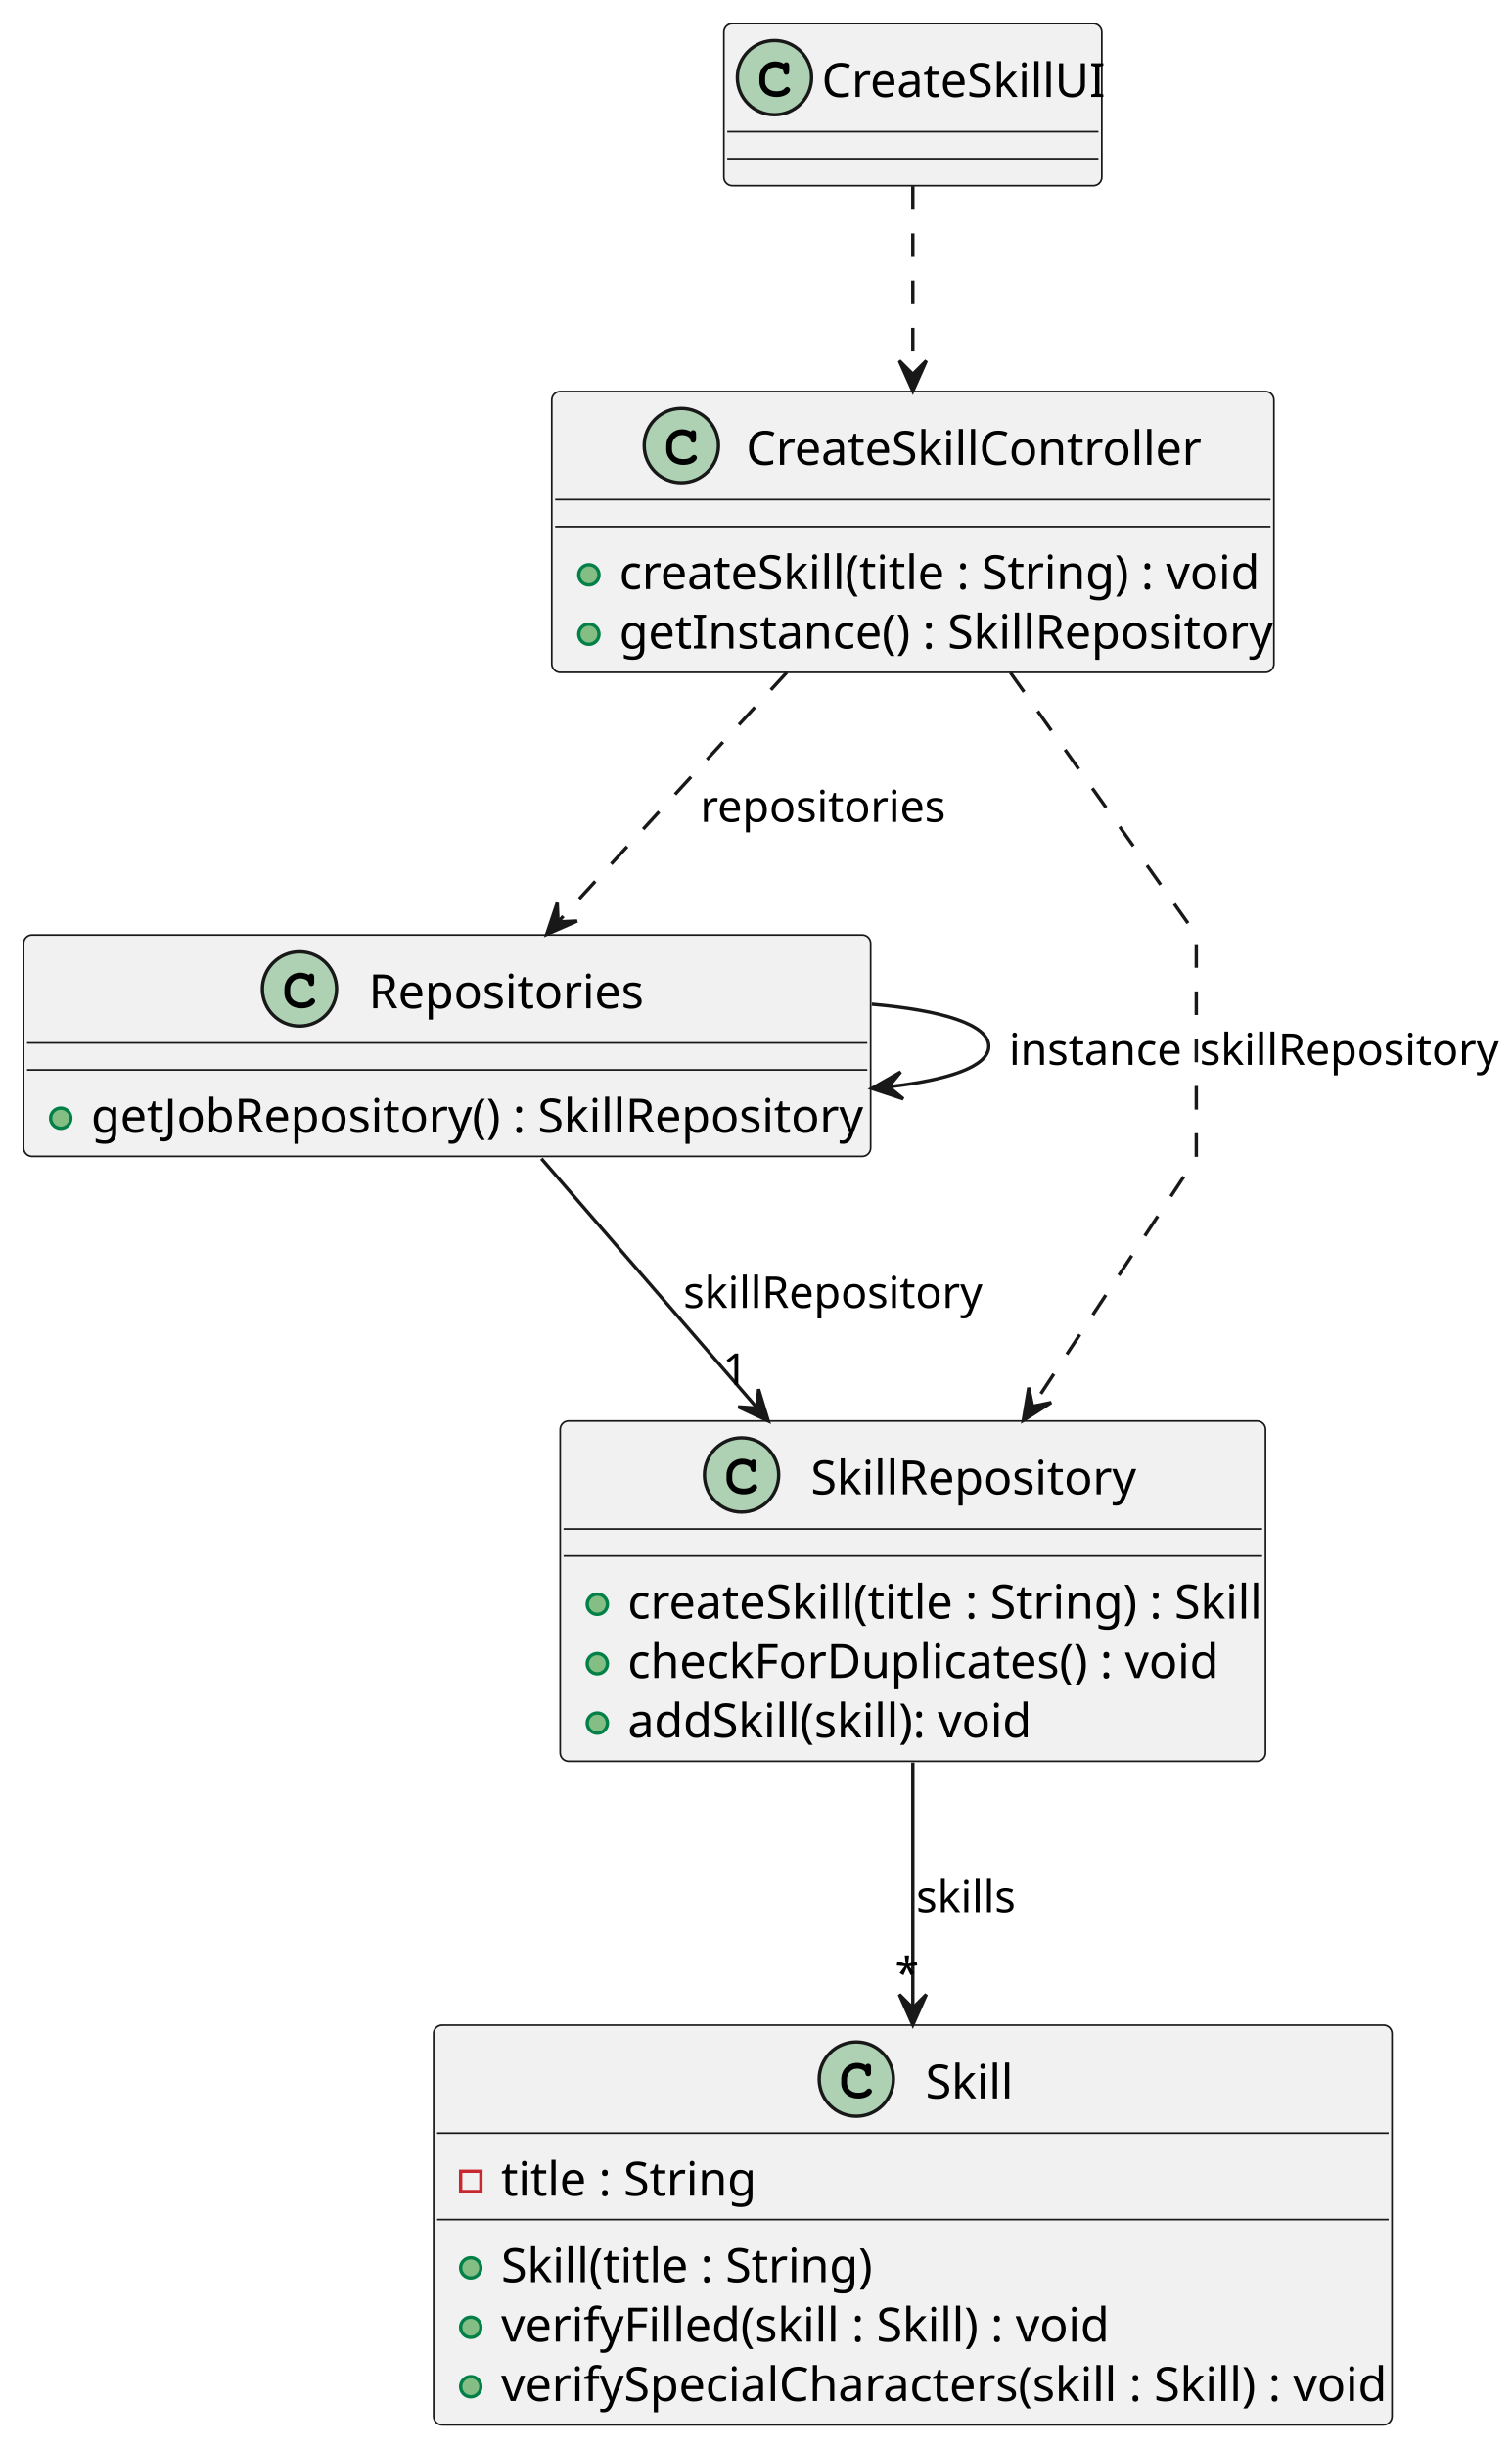
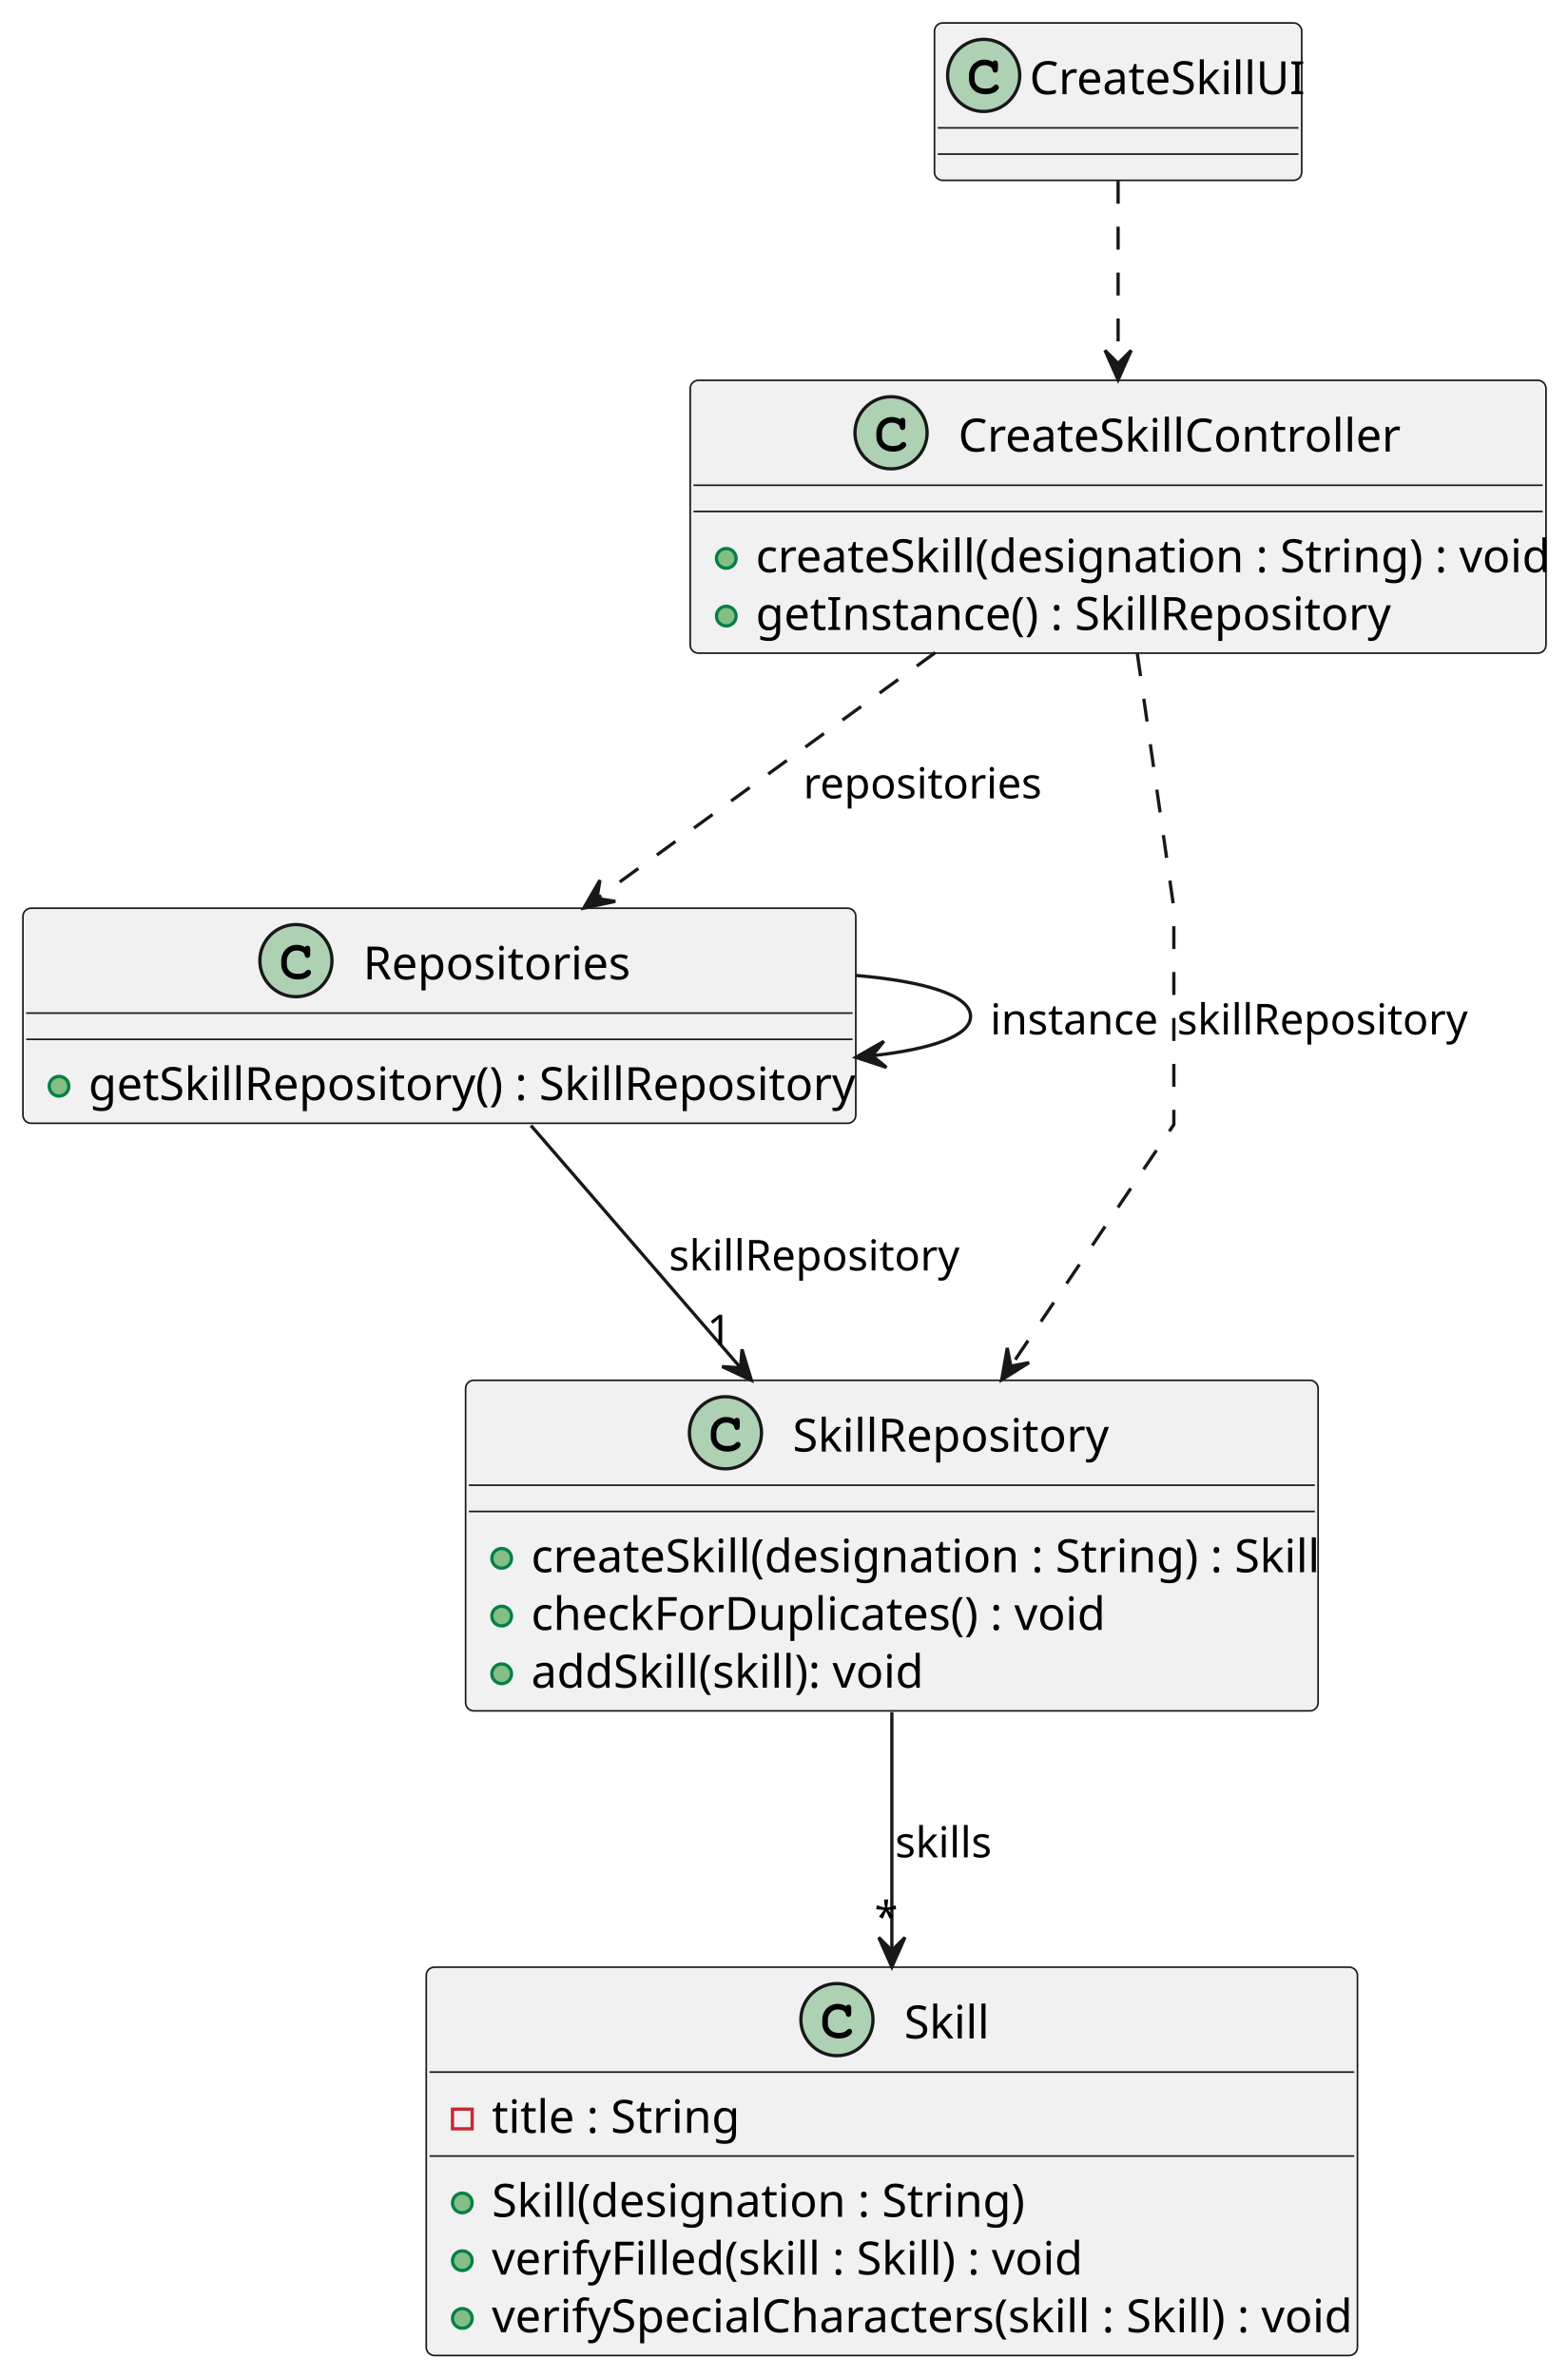
- <svg xmlns="http://www.w3.org/2000/svg" contentStyleType="text/css" height="725px" preserveAspectRatio="none" style="width:448px;height:725px;background:#FFFFFF;" version="1.1" viewBox="0 0 448 725" width="448px" zoomAndPan="magnify">
+ <svg xmlns="http://www.w3.org/2000/svg" contentStyleType="text/css" height="725px" preserveAspectRatio="none" style="width:478px;height:725px;background:#FFFFFF;" version="1.1" viewBox="0 0 478 725" width="478px" zoomAndPan="magnify">
  <defs />
  <g>
    <g id="elem_CreateSkillUI">
-       <rect codeLine="7" fill="#F1F1F1" height="48" id="CreateSkillUI" rx="2.5" ry="2.5" style="stroke:#181818;stroke-width:0.5;" width="112" x="214.5" y="7" />
-       <ellipse cx="229.5" cy="23" fill="#ADD1B2" rx="11" ry="11" style="stroke:#181818;stroke-width:1.0;" />
-       <path d="M232.266,18.875 Q232.422,18.656 232.609,18.547 Q232.797,18.438 233.016,18.438 Q233.391,18.438 233.625,18.703 Q233.859,18.953 233.859,19.562 L233.859,21.016 Q233.859,21.625 233.625,21.891 Q233.391,22.156 233.016,22.156 Q232.672,22.156 232.469,21.953 Q232.266,21.766 232.156,21.25 Q232.109,20.891 231.922,20.703 Q231.594,20.328 230.984,20.109 Q230.375,19.891 229.75,19.891 Q228.984,19.891 228.344,20.219 Q227.719,20.547 227.219,21.297 Q226.734,22.047 226.734,23.078 L226.734,24.172 Q226.734,25.406 227.625,26.234 Q228.516,27.047 230.109,27.047 Q231.047,27.047 231.703,26.797 Q232.094,26.641 232.516,26.203 Q232.781,25.938 232.922,25.859 Q233.078,25.781 233.281,25.781 Q233.609,25.781 233.859,26.047 Q234.125,26.297 234.125,26.641 Q234.125,26.984 233.781,27.391 Q233.281,27.969 232.484,28.297 Q231.406,28.75 230.109,28.75 Q228.594,28.75 227.391,28.125 Q226.406,27.625 225.719,26.562 Q225.031,25.484 225.031,24.203 L225.031,23.047 Q225.031,21.719 225.641,20.578 Q226.266,19.422 227.359,18.812 Q228.453,18.188 229.688,18.188 Q230.422,18.188 231.062,18.359 Q231.719,18.516 232.266,18.875 Z " fill="#000000" />
-       <text fill="#000000" font-family="sans-serif" font-size="14" lengthAdjust="spacing" textLength="80" x="243.5" y="28.729">CreateSkillUI</text>
-       <line style="stroke:#181818;stroke-width:0.5;" x1="215.5" x2="325.5" y1="39" y2="39" />
-       <line style="stroke:#181818;stroke-width:0.5;" x1="215.5" x2="325.5" y1="47" y2="47" />
+       <rect codeLine="7" fill="#F1F1F1" height="48" id="CreateSkillUI" rx="2.5" ry="2.5" style="stroke:#181818;stroke-width:0.5;" width="112" x="285" y="7" />
+       <ellipse cx="300" cy="23" fill="#ADD1B2" rx="11" ry="11" style="stroke:#181818;stroke-width:1.0;" />
+       <path d="M302.766,18.875 Q302.922,18.656 303.109,18.547 Q303.297,18.438 303.516,18.438 Q303.891,18.438 304.125,18.703 Q304.359,18.953 304.359,19.562 L304.359,21.016 Q304.359,21.625 304.125,21.891 Q303.891,22.156 303.516,22.156 Q303.172,22.156 302.969,21.953 Q302.766,21.766 302.656,21.25 Q302.609,20.891 302.422,20.703 Q302.094,20.328 301.484,20.109 Q300.875,19.891 300.25,19.891 Q299.484,19.891 298.844,20.219 Q298.219,20.547 297.719,21.297 Q297.234,22.047 297.234,23.078 L297.234,24.172 Q297.234,25.406 298.125,26.234 Q299.016,27.047 300.609,27.047 Q301.547,27.047 302.203,26.797 Q302.594,26.641 303.016,26.203 Q303.281,25.938 303.422,25.859 Q303.578,25.781 303.781,25.781 Q304.109,25.781 304.359,26.047 Q304.625,26.297 304.625,26.641 Q304.625,26.984 304.281,27.391 Q303.781,27.969 302.984,28.297 Q301.906,28.75 300.609,28.75 Q299.094,28.75 297.891,28.125 Q296.906,27.625 296.219,26.562 Q295.531,25.484 295.531,24.203 L295.531,23.047 Q295.531,21.719 296.141,20.578 Q296.766,19.422 297.859,18.812 Q298.953,18.188 300.188,18.188 Q300.922,18.188 301.562,18.359 Q302.219,18.516 302.766,18.875 Z " fill="#000000" />
+       <text fill="#000000" font-family="sans-serif" font-size="14" lengthAdjust="spacing" textLength="80" x="314" y="28.729">CreateSkillUI</text>
+       <line style="stroke:#181818;stroke-width:0.5;" x1="286" x2="396" y1="39" y2="39" />
+       <line style="stroke:#181818;stroke-width:0.5;" x1="286" x2="396" y1="47" y2="47" />
    </g>
    <g id="elem_CreateSkillController">
-       <rect codeLine="10" fill="#F1F1F1" height="83.219" id="CreateSkillController" rx="2.5" ry="2.5" style="stroke:#181818;stroke-width:0.5;" width="214" x="163.5" y="116" />
-       <ellipse cx="201.9" cy="132" fill="#ADD1B2" rx="11" ry="11" style="stroke:#181818;stroke-width:1.0;" />
-       <path d="M204.666,127.875 Q204.822,127.656 205.009,127.547 Q205.197,127.438 205.416,127.438 Q205.791,127.438 206.025,127.703 Q206.259,127.953 206.259,128.562 L206.259,130.016 Q206.259,130.625 206.025,130.891 Q205.791,131.156 205.416,131.156 Q205.072,131.156 204.869,130.953 Q204.666,130.766 204.556,130.25 Q204.509,129.891 204.322,129.703 Q203.994,129.328 203.384,129.109 Q202.775,128.891 202.15,128.891 Q201.384,128.891 200.744,129.219 Q200.119,129.547 199.619,130.297 Q199.134,131.047 199.134,132.078 L199.134,133.172 Q199.134,134.406 200.025,135.234 Q200.916,136.047 202.509,136.047 Q203.447,136.047 204.103,135.797 Q204.494,135.641 204.916,135.203 Q205.181,134.938 205.322,134.859 Q205.478,134.781 205.681,134.781 Q206.009,134.781 206.259,135.047 Q206.525,135.297 206.525,135.641 Q206.525,135.984 206.181,136.391 Q205.681,136.969 204.884,137.297 Q203.806,137.75 202.509,137.75 Q200.994,137.75 199.791,137.125 Q198.806,136.625 198.119,135.562 Q197.431,134.484 197.431,133.203 L197.431,132.047 Q197.431,130.719 198.041,129.578 Q198.666,128.422 199.759,127.812 Q200.853,127.188 202.088,127.188 Q202.822,127.188 203.463,127.359 Q204.119,127.516 204.666,127.875 Z " fill="#000000" />
-       <text fill="#000000" font-family="sans-serif" font-size="14" lengthAdjust="spacing" textLength="130" x="221.1" y="137.728">CreateSkillController</text>
-       <line style="stroke:#181818;stroke-width:0.5;" x1="164.5" x2="376.5" y1="148" y2="148" />
-       <line style="stroke:#181818;stroke-width:0.5;" x1="164.5" x2="376.5" y1="156" y2="156" />
-       <ellipse cx="174.5" cy="170.305" fill="#84BE84" rx="3" ry="3" style="stroke:#038048;stroke-width:1.0;" />
-       <text fill="#000000" font-family="sans-serif" font-size="14" lengthAdjust="spacing" textLength="184" x="183.5" y="174.533">createSkill(title : String) : void</text>
-       <ellipse cx="174.5" cy="187.914" fill="#84BE84" rx="3" ry="3" style="stroke:#038048;stroke-width:1.0;" />
-       <text fill="#000000" font-family="sans-serif" font-size="14" lengthAdjust="spacing" textLength="188" x="183.5" y="192.143">getInstance() : SkillRepository</text>
+       <rect codeLine="10" fill="#F1F1F1" height="83.219" id="CreateSkillController" rx="2.5" ry="2.5" style="stroke:#181818;stroke-width:0.5;" width="261" x="210.5" y="116" />
+       <ellipse cx="271.75" cy="132" fill="#ADD1B2" rx="11" ry="11" style="stroke:#181818;stroke-width:1.0;" />
+       <path d="M274.516,127.875 Q274.672,127.656 274.859,127.547 Q275.047,127.438 275.266,127.438 Q275.641,127.438 275.875,127.703 Q276.109,127.953 276.109,128.562 L276.109,130.016 Q276.109,130.625 275.875,130.891 Q275.641,131.156 275.266,131.156 Q274.922,131.156 274.719,130.953 Q274.516,130.766 274.406,130.25 Q274.359,129.891 274.172,129.703 Q273.844,129.328 273.234,129.109 Q272.625,128.891 272,128.891 Q271.234,128.891 270.594,129.219 Q269.969,129.547 269.469,130.297 Q268.984,131.047 268.984,132.078 L268.984,133.172 Q268.984,134.406 269.875,135.234 Q270.766,136.047 272.359,136.047 Q273.297,136.047 273.953,135.797 Q274.344,135.641 274.766,135.203 Q275.031,134.938 275.172,134.859 Q275.328,134.781 275.531,134.781 Q275.859,134.781 276.109,135.047 Q276.375,135.297 276.375,135.641 Q276.375,135.984 276.031,136.391 Q275.531,136.969 274.734,137.297 Q273.656,137.75 272.359,137.75 Q270.844,137.75 269.641,137.125 Q268.656,136.625 267.969,135.562 Q267.281,134.484 267.281,133.203 L267.281,132.047 Q267.281,130.719 267.891,129.578 Q268.516,128.422 269.609,127.812 Q270.703,127.188 271.938,127.188 Q272.672,127.188 273.312,127.359 Q273.969,127.516 274.516,127.875 Z " fill="#000000" />
+       <text fill="#000000" font-family="sans-serif" font-size="14" lengthAdjust="spacing" textLength="130" x="292.25" y="137.728">CreateSkillController</text>
+       <line style="stroke:#181818;stroke-width:0.5;" x1="211.5" x2="470.5" y1="148" y2="148" />
+       <line style="stroke:#181818;stroke-width:0.5;" x1="211.5" x2="470.5" y1="156" y2="156" />
+       <ellipse cx="221.5" cy="170.305" fill="#84BE84" rx="3" ry="3" style="stroke:#038048;stroke-width:1.0;" />
+       <text fill="#000000" font-family="sans-serif" font-size="14" lengthAdjust="spacing" textLength="235" x="230.5" y="174.533">createSkill(designation : String) : void</text>
+       <ellipse cx="221.5" cy="187.914" fill="#84BE84" rx="3" ry="3" style="stroke:#038048;stroke-width:1.0;" />
+       <text fill="#000000" font-family="sans-serif" font-size="14" lengthAdjust="spacing" textLength="188" x="230.5" y="192.143">getInstance() : SkillRepository</text>
    </g>
    <g id="elem_Repositories">
-       <rect codeLine="15" fill="#F1F1F1" height="65.609" id="Repositories" rx="2.5" ry="2.5" style="stroke:#181818;stroke-width:0.5;" width="251" x="7" y="277" />
-       <ellipse cx="88.75" cy="293" fill="#ADD1B2" rx="11" ry="11" style="stroke:#181818;stroke-width:1.0;" />
-       <path d="M91.516,288.875 Q91.672,288.656 91.859,288.547 Q92.047,288.438 92.266,288.438 Q92.641,288.438 92.875,288.703 Q93.109,288.953 93.109,289.562 L93.109,291.016 Q93.109,291.625 92.875,291.891 Q92.641,292.156 92.266,292.156 Q91.922,292.156 91.719,291.953 Q91.516,291.766 91.406,291.25 Q91.359,290.891 91.172,290.703 Q90.844,290.328 90.234,290.109 Q89.625,289.891 89,289.891 Q88.234,289.891 87.594,290.219 Q86.969,290.547 86.469,291.297 Q85.984,292.047 85.984,293.078 L85.984,294.172 Q85.984,295.406 86.875,296.234 Q87.766,297.047 89.359,297.047 Q90.297,297.047 90.953,296.797 Q91.344,296.641 91.766,296.203 Q92.031,295.938 92.172,295.859 Q92.328,295.781 92.531,295.781 Q92.859,295.781 93.109,296.047 Q93.375,296.297 93.375,296.641 Q93.375,296.984 93.031,297.391 Q92.531,297.969 91.734,298.297 Q90.656,298.75 89.359,298.75 Q87.844,298.75 86.641,298.125 Q85.656,297.625 84.969,296.562 Q84.281,295.484 84.281,294.203 L84.281,293.047 Q84.281,291.719 84.891,290.578 Q85.516,289.422 86.609,288.812 Q87.703,288.188 88.938,288.188 Q89.672,288.188 90.312,288.359 Q90.969,288.516 91.516,288.875 Z " fill="#000000" />
-       <text fill="#000000" font-family="sans-serif" font-size="14" lengthAdjust="spacing" textLength="79" x="109.25" y="298.728">Repositories</text>
-       <line style="stroke:#181818;stroke-width:0.5;" x1="8" x2="257" y1="309" y2="309" />
-       <line style="stroke:#181818;stroke-width:0.5;" x1="8" x2="257" y1="317" y2="317" />
+       <rect codeLine="15" fill="#F1F1F1" height="65.609" id="Repositories" rx="2.5" ry="2.5" style="stroke:#181818;stroke-width:0.5;" width="254" x="7" y="277" />
+       <ellipse cx="90.25" cy="293" fill="#ADD1B2" rx="11" ry="11" style="stroke:#181818;stroke-width:1.0;" />
+       <path d="M93.016,288.875 Q93.172,288.656 93.359,288.547 Q93.547,288.438 93.766,288.438 Q94.141,288.438 94.375,288.703 Q94.609,288.953 94.609,289.562 L94.609,291.016 Q94.609,291.625 94.375,291.891 Q94.141,292.156 93.766,292.156 Q93.422,292.156 93.219,291.953 Q93.016,291.766 92.906,291.25 Q92.859,290.891 92.672,290.703 Q92.344,290.328 91.734,290.109 Q91.125,289.891 90.5,289.891 Q89.734,289.891 89.094,290.219 Q88.469,290.547 87.969,291.297 Q87.484,292.047 87.484,293.078 L87.484,294.172 Q87.484,295.406 88.375,296.234 Q89.266,297.047 90.859,297.047 Q91.797,297.047 92.453,296.797 Q92.844,296.641 93.266,296.203 Q93.531,295.938 93.672,295.859 Q93.828,295.781 94.031,295.781 Q94.359,295.781 94.609,296.047 Q94.875,296.297 94.875,296.641 Q94.875,296.984 94.531,297.391 Q94.031,297.969 93.234,298.297 Q92.156,298.75 90.859,298.75 Q89.344,298.75 88.141,298.125 Q87.156,297.625 86.469,296.562 Q85.781,295.484 85.781,294.203 L85.781,293.047 Q85.781,291.719 86.391,290.578 Q87.016,289.422 88.109,288.812 Q89.203,288.188 90.438,288.188 Q91.172,288.188 91.812,288.359 Q92.469,288.516 93.016,288.875 Z " fill="#000000" />
+       <text fill="#000000" font-family="sans-serif" font-size="14" lengthAdjust="spacing" textLength="79" x="110.75" y="298.728">Repositories</text>
+       <line style="stroke:#181818;stroke-width:0.5;" x1="8" x2="260" y1="309" y2="309" />
+       <line style="stroke:#181818;stroke-width:0.5;" x1="8" x2="260" y1="317" y2="317" />
      <ellipse cx="18" cy="331.305" fill="#84BE84" rx="3" ry="3" style="stroke:#038048;stroke-width:1.0;" />
-       <text fill="#000000" font-family="sans-serif" font-size="14" lengthAdjust="spacing" textLength="225" x="27" y="335.533">getJobRepository() : SkillRepository</text>
+       <text fill="#000000" font-family="sans-serif" font-size="14" lengthAdjust="spacing" textLength="228" x="27" y="335.533">getSkillRepository() : SkillRepository</text>
    </g>
    <g id="elem_SkillRepository">
-       <rect codeLine="19" fill="#F1F1F1" height="100.828" id="SkillRepository" rx="2.5" ry="2.5" style="stroke:#181818;stroke-width:0.5;" width="209" x="166" y="421" />
-       <ellipse cx="219.75" cy="437" fill="#ADD1B2" rx="11" ry="11" style="stroke:#181818;stroke-width:1.0;" />
-       <path d="M222.516,432.875 Q222.672,432.656 222.859,432.547 Q223.047,432.438 223.266,432.438 Q223.641,432.438 223.875,432.703 Q224.109,432.953 224.109,433.562 L224.109,435.016 Q224.109,435.625 223.875,435.891 Q223.641,436.156 223.266,436.156 Q222.922,436.156 222.719,435.953 Q222.516,435.766 222.406,435.25 Q222.359,434.891 222.172,434.703 Q221.844,434.328 221.234,434.109 Q220.625,433.891 220,433.891 Q219.234,433.891 218.594,434.219 Q217.969,434.547 217.469,435.297 Q216.984,436.047 216.984,437.078 L216.984,438.172 Q216.984,439.406 217.875,440.234 Q218.766,441.047 220.359,441.047 Q221.297,441.047 221.953,440.797 Q222.344,440.641 222.766,440.203 Q223.031,439.938 223.172,439.859 Q223.328,439.781 223.531,439.781 Q223.859,439.781 224.109,440.047 Q224.375,440.297 224.375,440.641 Q224.375,440.984 224.031,441.391 Q223.531,441.969 222.734,442.297 Q221.656,442.75 220.359,442.75 Q218.844,442.75 217.641,442.125 Q216.656,441.625 215.969,440.562 Q215.281,439.484 215.281,438.203 L215.281,437.047 Q215.281,435.719 215.891,434.578 Q216.516,433.422 217.609,432.812 Q218.703,432.188 219.938,432.188 Q220.672,432.188 221.312,432.359 Q221.969,432.516 222.516,432.875 Z " fill="#000000" />
-       <text fill="#000000" font-family="sans-serif" font-size="14" lengthAdjust="spacing" textLength="93" x="240.25" y="442.728">SkillRepository</text>
-       <line style="stroke:#181818;stroke-width:0.5;" x1="167" x2="374" y1="453" y2="453" />
-       <line style="stroke:#181818;stroke-width:0.5;" x1="167" x2="374" y1="461" y2="461" />
-       <ellipse cx="177" cy="475.305" fill="#84BE84" rx="3" ry="3" style="stroke:#038048;stroke-width:1.0;" />
-       <text fill="#000000" font-family="sans-serif" font-size="14" lengthAdjust="spacing" textLength="183" x="186" y="479.533">createSkill(title : String) : Skill</text>
-       <ellipse cx="177" cy="492.914" fill="#84BE84" rx="3" ry="3" style="stroke:#038048;stroke-width:1.0;" />
-       <text fill="#000000" font-family="sans-serif" font-size="14" lengthAdjust="spacing" textLength="173" x="186" y="497.143">checkForDuplicates() : void</text>
-       <ellipse cx="177" cy="510.523" fill="#84BE84" rx="3" ry="3" style="stroke:#038048;stroke-width:1.0;" />
-       <text fill="#000000" font-family="sans-serif" font-size="14" lengthAdjust="spacing" textLength="116" x="186" y="514.752">addSkill(skill): void</text>
+       <rect codeLine="19" fill="#F1F1F1" height="100.828" id="SkillRepository" rx="2.5" ry="2.5" style="stroke:#181818;stroke-width:0.5;" width="260" x="142" y="421" />
+       <ellipse cx="221.25" cy="437" fill="#ADD1B2" rx="11" ry="11" style="stroke:#181818;stroke-width:1.0;" />
+       <path d="M224.016,432.875 Q224.172,432.656 224.359,432.547 Q224.547,432.438 224.766,432.438 Q225.141,432.438 225.375,432.703 Q225.609,432.953 225.609,433.562 L225.609,435.016 Q225.609,435.625 225.375,435.891 Q225.141,436.156 224.766,436.156 Q224.422,436.156 224.219,435.953 Q224.016,435.766 223.906,435.25 Q223.859,434.891 223.672,434.703 Q223.344,434.328 222.734,434.109 Q222.125,433.891 221.5,433.891 Q220.734,433.891 220.094,434.219 Q219.469,434.547 218.969,435.297 Q218.484,436.047 218.484,437.078 L218.484,438.172 Q218.484,439.406 219.375,440.234 Q220.266,441.047 221.859,441.047 Q222.797,441.047 223.453,440.797 Q223.844,440.641 224.266,440.203 Q224.531,439.938 224.672,439.859 Q224.828,439.781 225.031,439.781 Q225.359,439.781 225.609,440.047 Q225.875,440.297 225.875,440.641 Q225.875,440.984 225.531,441.391 Q225.031,441.969 224.234,442.297 Q223.156,442.75 221.859,442.75 Q220.344,442.75 219.141,442.125 Q218.156,441.625 217.469,440.562 Q216.781,439.484 216.781,438.203 L216.781,437.047 Q216.781,435.719 217.391,434.578 Q218.016,433.422 219.109,432.812 Q220.203,432.188 221.438,432.188 Q222.172,432.188 222.812,432.359 Q223.469,432.516 224.016,432.875 Z " fill="#000000" />
+       <text fill="#000000" font-family="sans-serif" font-size="14" lengthAdjust="spacing" textLength="93" x="241.75" y="442.728">SkillRepository</text>
+       <line style="stroke:#181818;stroke-width:0.5;" x1="143" x2="401" y1="453" y2="453" />
+       <line style="stroke:#181818;stroke-width:0.5;" x1="143" x2="401" y1="461" y2="461" />
+       <ellipse cx="153" cy="475.305" fill="#84BE84" rx="3" ry="3" style="stroke:#038048;stroke-width:1.0;" />
+       <text fill="#000000" font-family="sans-serif" font-size="14" lengthAdjust="spacing" textLength="234" x="162" y="479.533">createSkill(designation : String) : Skill</text>
+       <ellipse cx="153" cy="492.914" fill="#84BE84" rx="3" ry="3" style="stroke:#038048;stroke-width:1.0;" />
+       <text fill="#000000" font-family="sans-serif" font-size="14" lengthAdjust="spacing" textLength="173" x="162" y="497.143">checkForDuplicates() : void</text>
+       <ellipse cx="153" cy="510.523" fill="#84BE84" rx="3" ry="3" style="stroke:#038048;stroke-width:1.0;" />
+       <text fill="#000000" font-family="sans-serif" font-size="14" lengthAdjust="spacing" textLength="116" x="162" y="514.752">addSkill(skill): void</text>
    </g>
    <g id="elem_Skill">
-       <rect codeLine="25" fill="#F1F1F1" height="118.438" id="Skill" rx="2.5" ry="2.5" style="stroke:#181818;stroke-width:0.5;" width="284" x="128.5" y="600" />
-       <ellipse cx="253.75" cy="616" fill="#ADD1B2" rx="11" ry="11" style="stroke:#181818;stroke-width:1.0;" />
-       <path d="M256.516,611.875 Q256.672,611.656 256.859,611.547 Q257.047,611.438 257.266,611.438 Q257.641,611.438 257.875,611.703 Q258.109,611.953 258.109,612.562 L258.109,614.016 Q258.109,614.625 257.875,614.891 Q257.641,615.156 257.266,615.156 Q256.922,615.156 256.719,614.953 Q256.516,614.766 256.406,614.25 Q256.359,613.891 256.172,613.703 Q255.844,613.328 255.234,613.109 Q254.625,612.891 254,612.891 Q253.234,612.891 252.594,613.219 Q251.969,613.547 251.469,614.297 Q250.984,615.047 250.984,616.078 L250.984,617.172 Q250.984,618.406 251.875,619.234 Q252.766,620.047 254.359,620.047 Q255.297,620.047 255.953,619.797 Q256.344,619.641 256.766,619.203 Q257.031,618.938 257.172,618.859 Q257.328,618.781 257.531,618.781 Q257.859,618.781 258.109,619.047 Q258.375,619.297 258.375,619.641 Q258.375,619.984 258.031,620.391 Q257.531,620.969 256.734,621.297 Q255.656,621.75 254.359,621.75 Q252.844,621.75 251.641,621.125 Q250.656,620.625 249.969,619.562 Q249.281,618.484 249.281,617.203 L249.281,616.047 Q249.281,614.719 249.891,613.578 Q250.516,612.422 251.609,611.812 Q252.703,611.188 253.938,611.188 Q254.672,611.188 255.312,611.359 Q255.969,611.516 256.516,611.875 Z " fill="#000000" />
-       <text fill="#000000" font-family="sans-serif" font-size="14" lengthAdjust="spacing" textLength="25" x="274.25" y="621.729">Skill</text>
-       <line style="stroke:#181818;stroke-width:0.5;" x1="129.5" x2="411.5" y1="632" y2="632" />
-       <rect fill="none" height="6" style="stroke:#C82930;stroke-width:1.0;" width="6" x="136.5" y="643.305" />
-       <text fill="#000000" font-family="sans-serif" font-size="14" lengthAdjust="spacing" textLength="71" x="148.5" y="650.533">title : String</text>
-       <line style="stroke:#181818;stroke-width:0.5;" x1="129.5" x2="411.5" y1="657.609" y2="657.609" />
-       <ellipse cx="139.5" cy="671.914" fill="#84BE84" rx="3" ry="3" style="stroke:#038048;stroke-width:1.0;" />
-       <text fill="#000000" font-family="sans-serif" font-size="14" lengthAdjust="spacing" textLength="106" x="148.5" y="676.143">Skill(title : String)</text>
-       <ellipse cx="139.5" cy="689.523" fill="#84BE84" rx="3" ry="3" style="stroke:#038048;stroke-width:1.0;" />
-       <text fill="#000000" font-family="sans-serif" font-size="14" lengthAdjust="spacing" textLength="176" x="148.5" y="693.752">verifyFilled(skill : Skill) : void</text>
-       <ellipse cx="139.5" cy="707.133" fill="#84BE84" rx="3" ry="3" style="stroke:#038048;stroke-width:1.0;" />
-       <text fill="#000000" font-family="sans-serif" font-size="14" lengthAdjust="spacing" textLength="258" x="148.5" y="711.361">verifySpecialCharacters(skill : Skill) : void</text>
+       <rect codeLine="25" fill="#F1F1F1" height="118.438" id="Skill" rx="2.5" ry="2.5" style="stroke:#181818;stroke-width:0.5;" width="284" x="130" y="600" />
+       <ellipse cx="255.25" cy="616" fill="#ADD1B2" rx="11" ry="11" style="stroke:#181818;stroke-width:1.0;" />
+       <path d="M258.016,611.875 Q258.172,611.656 258.359,611.547 Q258.547,611.438 258.766,611.438 Q259.141,611.438 259.375,611.703 Q259.609,611.953 259.609,612.562 L259.609,614.016 Q259.609,614.625 259.375,614.891 Q259.141,615.156 258.766,615.156 Q258.422,615.156 258.219,614.953 Q258.016,614.766 257.906,614.25 Q257.859,613.891 257.672,613.703 Q257.344,613.328 256.734,613.109 Q256.125,612.891 255.5,612.891 Q254.734,612.891 254.094,613.219 Q253.469,613.547 252.969,614.297 Q252.484,615.047 252.484,616.078 L252.484,617.172 Q252.484,618.406 253.375,619.234 Q254.266,620.047 255.859,620.047 Q256.797,620.047 257.453,619.797 Q257.844,619.641 258.266,619.203 Q258.531,618.938 258.672,618.859 Q258.828,618.781 259.031,618.781 Q259.359,618.781 259.609,619.047 Q259.875,619.297 259.875,619.641 Q259.875,619.984 259.531,620.391 Q259.031,620.969 258.234,621.297 Q257.156,621.75 255.859,621.75 Q254.344,621.75 253.141,621.125 Q252.156,620.625 251.469,619.562 Q250.781,618.484 250.781,617.203 L250.781,616.047 Q250.781,614.719 251.391,613.578 Q252.016,612.422 253.109,611.812 Q254.203,611.188 255.438,611.188 Q256.172,611.188 256.812,611.359 Q257.469,611.516 258.016,611.875 Z " fill="#000000" />
+       <text fill="#000000" font-family="sans-serif" font-size="14" lengthAdjust="spacing" textLength="25" x="275.75" y="621.729">Skill</text>
+       <line style="stroke:#181818;stroke-width:0.5;" x1="131" x2="413" y1="632" y2="632" />
+       <rect fill="none" height="6" style="stroke:#C82930;stroke-width:1.0;" width="6" x="138" y="643.305" />
+       <text fill="#000000" font-family="sans-serif" font-size="14" lengthAdjust="spacing" textLength="71" x="150" y="650.533">title : String</text>
+       <line style="stroke:#181818;stroke-width:0.5;" x1="131" x2="413" y1="657.609" y2="657.609" />
+       <ellipse cx="141" cy="671.914" fill="#84BE84" rx="3" ry="3" style="stroke:#038048;stroke-width:1.0;" />
+       <text fill="#000000" font-family="sans-serif" font-size="14" lengthAdjust="spacing" textLength="157" x="150" y="676.143">Skill(designation : String)</text>
+       <ellipse cx="141" cy="689.523" fill="#84BE84" rx="3" ry="3" style="stroke:#038048;stroke-width:1.0;" />
+       <text fill="#000000" font-family="sans-serif" font-size="14" lengthAdjust="spacing" textLength="176" x="150" y="693.752">verifyFilled(skill : Skill) : void</text>
+       <ellipse cx="141" cy="707.133" fill="#84BE84" rx="3" ry="3" style="stroke:#038048;stroke-width:1.0;" />
+       <text fill="#000000" font-family="sans-serif" font-size="14" lengthAdjust="spacing" textLength="258" x="150" y="711.361">verifySpecialCharacters(skill : Skill) : void</text>
    </g>
    <g id="link_CreateSkillUI_CreateSkillController">
-       <path codeLine="32" d="M270.5,55.13 C270.5,70.68 270.5,91.72 270.5,110.6 " fill="none" id="CreateSkillUI-to-CreateSkillController" style="stroke:#181818;stroke-width:1.0;stroke-dasharray:7.0,7.0;" />
-       <polygon fill="#181818" points="270.5,115.86,274.5,106.86,270.5,110.86,266.5,106.86,270.5,115.86" style="stroke:#181818;stroke-width:1.0;" />
+       <path codeLine="32" d="M341,55.13 C341,70.68 341,91.72 341,110.6 " fill="none" id="CreateSkillUI-to-CreateSkillController" style="stroke:#181818;stroke-width:1.0;stroke-dasharray:7.0,7.0;" />
+       <polygon fill="#181818" points="341,115.86,345,106.86,341,110.86,337,106.86,341,115.86" style="stroke:#181818;stroke-width:1.0;" />
    </g>
    <g id="link_Repositories_SkillRepository">
-       <path codeLine="33" d="M160.43,343.28 C178.74,364.45 203.13,392.63 224.29,417.09 " fill="none" id="Repositories-to-SkillRepository" style="stroke:#181818;stroke-width:1.0;" />
-       <polygon fill="#181818" points="227.66,420.99,224.784,411.57,224.384,417.213,218.741,416.812,227.66,420.99" style="stroke:#181818;stroke-width:1.0;" />
-       <text fill="#000000" font-family="sans-serif" font-size="13" lengthAdjust="spacing" textLength="85" x="202.5" y="387.495">skillRepository</text>
-       <text fill="#000000" font-family="sans-serif" font-size="13" lengthAdjust="spacing" textLength="7" x="214.143" y="410.294">1</text>
+       <path codeLine="33" d="M161.93,343.28 C180.24,364.45 204.63,392.63 225.79,417.09 " fill="none" id="Repositories-to-SkillRepository" style="stroke:#181818;stroke-width:1.0;" />
+       <polygon fill="#181818" points="229.16,420.99,226.284,411.57,225.884,417.213,220.241,416.812,229.16,420.99" style="stroke:#181818;stroke-width:1.0;" />
+       <text fill="#000000" font-family="sans-serif" font-size="13" lengthAdjust="spacing" textLength="85" x="204" y="387.495">skillRepository</text>
+       <text fill="#000000" font-family="sans-serif" font-size="13" lengthAdjust="spacing" textLength="7" x="215.643" y="410.294">1</text>
    </g>
    <g id="link_Repositories_Repositories">
-       <path codeLine="34" d="M258.33,297.51 C278.88,299.3 293,303.46 293,310 C293,315.98 281.2,319.97 263.48,321.98 " fill="none" id="Repositories-to-Repositories" style="stroke:#181818;stroke-width:1.0;" />
-       <polygon fill="#181818" points="258.33,322.49,267.684,325.572,263.305,321.991,266.886,317.612,258.33,322.49" style="stroke:#181818;stroke-width:1.0;" />
-       <text fill="#000000" font-family="sans-serif" font-size="13" lengthAdjust="spacing" textLength="49" x="299" y="315.495">instance</text>
+       <path codeLine="34" d="M261.01,297.51 C281.75,299.3 296,303.46 296,310 C296,315.98 284.09,319.97 266.21,321.98 " fill="none" id="Repositories-to-Repositories" style="stroke:#181818;stroke-width:1.0;" />
+       <polygon fill="#181818" points="261.01,322.49,270.365,325.569,265.985,321.99,269.565,317.609,261.01,322.49" style="stroke:#181818;stroke-width:1.0;" />
+       <text fill="#000000" font-family="sans-serif" font-size="13" lengthAdjust="spacing" textLength="49" x="302" y="315.495">instance</text>
    </g>
    <g id="link_SkillRepository_Skill">
-       <path codeLine="35" d="M270.5,522.21 C270.5,544.55 270.5,571.18 270.5,594.91 " fill="none" id="SkillRepository-to-Skill" style="stroke:#181818;stroke-width:1.0;" />
-       <polygon fill="#181818" points="270.5,599.92,274.5,590.92,270.5,594.92,266.5,590.92,270.5,599.92" style="stroke:#181818;stroke-width:1.0;" />
-       <text fill="#000000" font-family="sans-serif" font-size="13" lengthAdjust="spacing" textLength="30" x="271.5" y="566.495">skills</text>
-       <text fill="#000000" font-family="sans-serif" font-size="13" lengthAdjust="spacing" textLength="5" x="265.195" y="589.235">*</text>
+       <path codeLine="35" d="M272,522.21 C272,544.55 272,571.18 272,594.91 " fill="none" id="SkillRepository-to-Skill" style="stroke:#181818;stroke-width:1.0;" />
+       <polygon fill="#181818" points="272,599.92,276,590.92,272,594.92,268,590.92,272,599.92" style="stroke:#181818;stroke-width:1.0;" />
+       <text fill="#000000" font-family="sans-serif" font-size="13" lengthAdjust="spacing" textLength="30" x="273" y="566.495">skills</text>
+       <text fill="#000000" font-family="sans-serif" font-size="13" lengthAdjust="spacing" textLength="5" x="266.695" y="589.235">*</text>
    </g>
    <g id="link_CreateSkillController_Repositories">
-       <path codeLine="36" d="M233.16,199.23 C212.03,222.27 185.84,250.82 165.48,273.03 " fill="none" id="CreateSkillController-to-Repositories" style="stroke:#181818;stroke-width:1.0;stroke-dasharray:7.0,7.0;" />
-       <polygon fill="#181818" points="162,276.82,171.026,272.879,165.375,273.131,165.123,267.479,162,276.82" style="stroke:#181818;stroke-width:1.0;" />
-       <text fill="#000000" font-family="sans-serif" font-size="13" lengthAdjust="spacing" textLength="67" x="207.5" y="243.495">repositories</text>
+       <path codeLine="36" d="M285.26,199.03 C253.05,222.44 212.95,251.6 182.13,274.01 " fill="none" id="CreateSkillController-to-Repositories" style="stroke:#181818;stroke-width:1.0;stroke-dasharray:7.0,7.0;" />
+       <polygon fill="#181818" points="178.04,276.98,187.67,274.917,182.082,274.037,182.962,268.449,178.04,276.98" style="stroke:#181818;stroke-width:1.0;" />
+       <text fill="#000000" font-family="sans-serif" font-size="13" lengthAdjust="spacing" textLength="67" x="245" y="243.495">repositories</text>
    </g>
    <g id="link_CreateSkillController_SkillRepository">
-       <path codeLine="37" d="M299.41,199.28 C323.71,233.56 354.5,277 354.5,277 C354.5,277 354.5,343 354.5,343 C354.5,343 328.92,381.82 306,416.62 " fill="none" id="CreateSkillController-to-SkillRepository" style="stroke:#181818;stroke-width:1.0;stroke-dasharray:7.0,7.0;" />
-       <polygon fill="#181818" points="303.22,420.84,311.52,415.537,305.977,416.669,304.846,411.126,303.22,420.84" style="stroke:#181818;stroke-width:1.0;" />
-       <text fill="#000000" font-family="sans-serif" font-size="13" lengthAdjust="spacing" textLength="85" x="355.5" y="315.495">skillRepository</text>
+       <path codeLine="37" d="M346.85,199.28 C351.77,233.56 358,277 358,277 C358,277 358,343 358,343 C358,343 331.82,381.82 308.34,416.62 " fill="none" id="CreateSkillController-to-SkillRepository" style="stroke:#181818;stroke-width:1.0;stroke-dasharray:7.0,7.0;" />
+       <polygon fill="#181818" points="305.5,420.84,313.841,415.603,308.29,416.691,307.203,411.139,305.5,420.84" style="stroke:#181818;stroke-width:1.0;" />
+       <text fill="#000000" font-family="sans-serif" font-size="13" lengthAdjust="spacing" textLength="85" x="359" y="315.495">skillRepository</text>
    </g>
  </g>
</svg>
